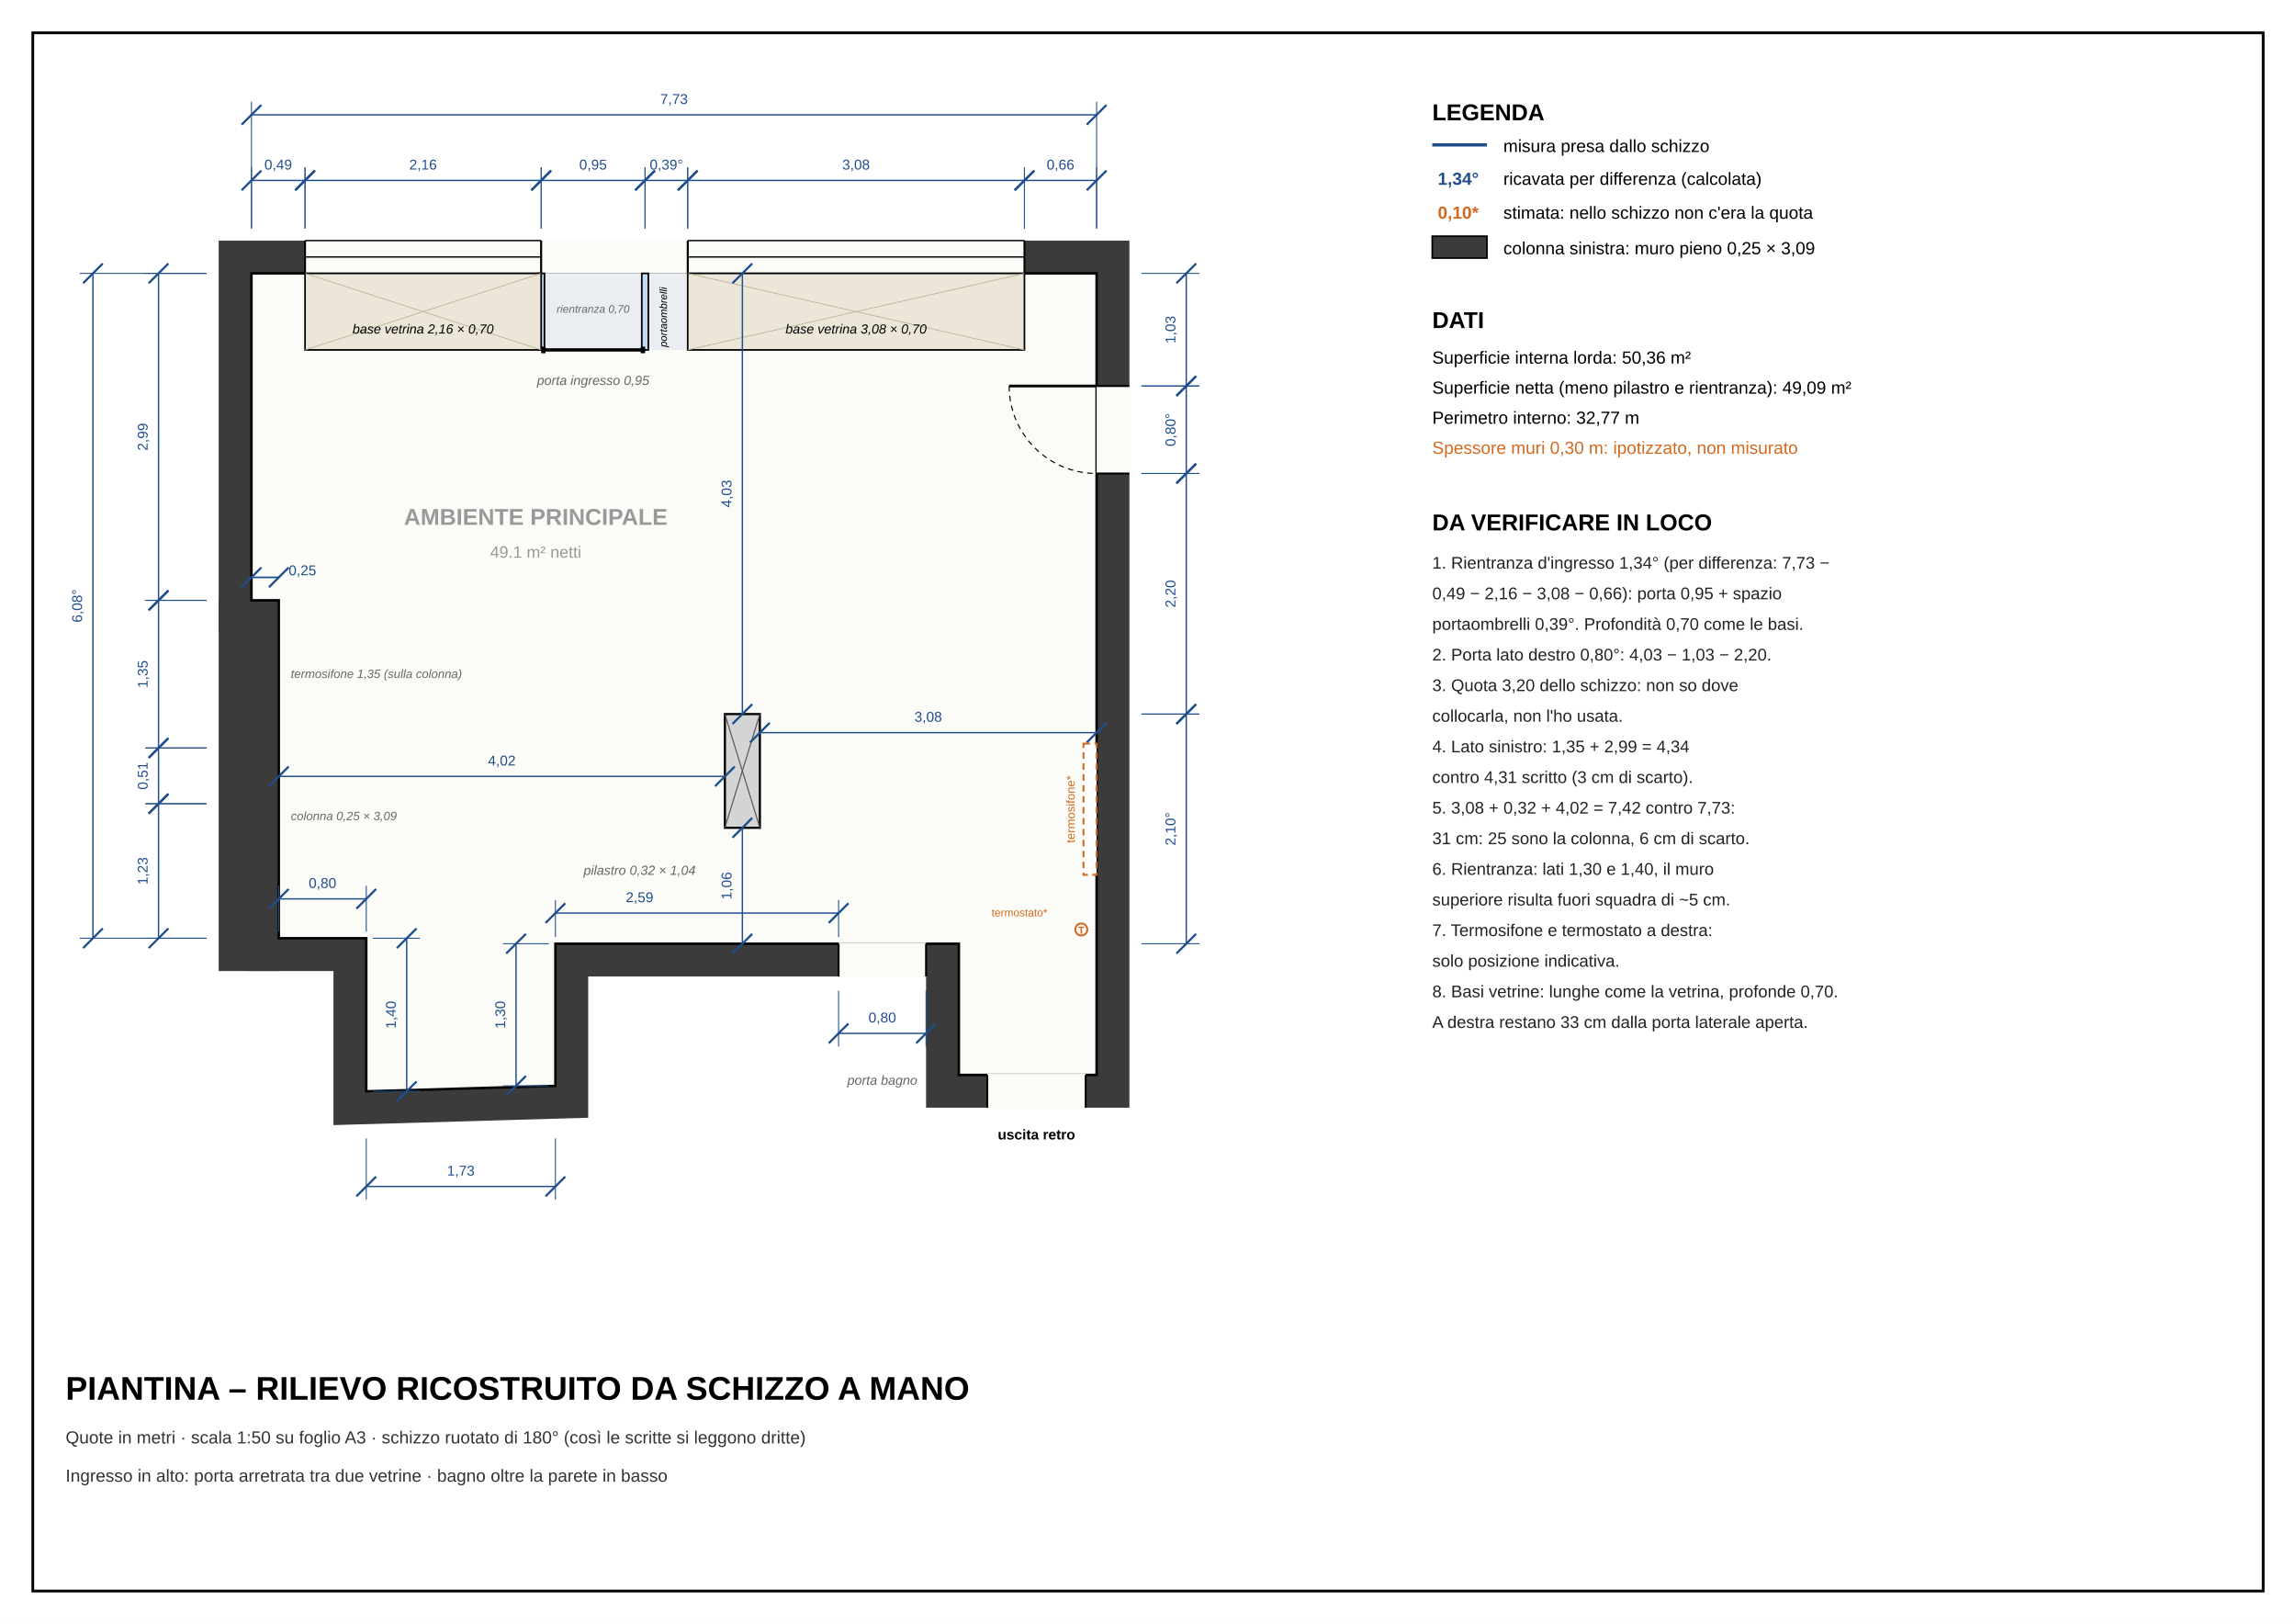
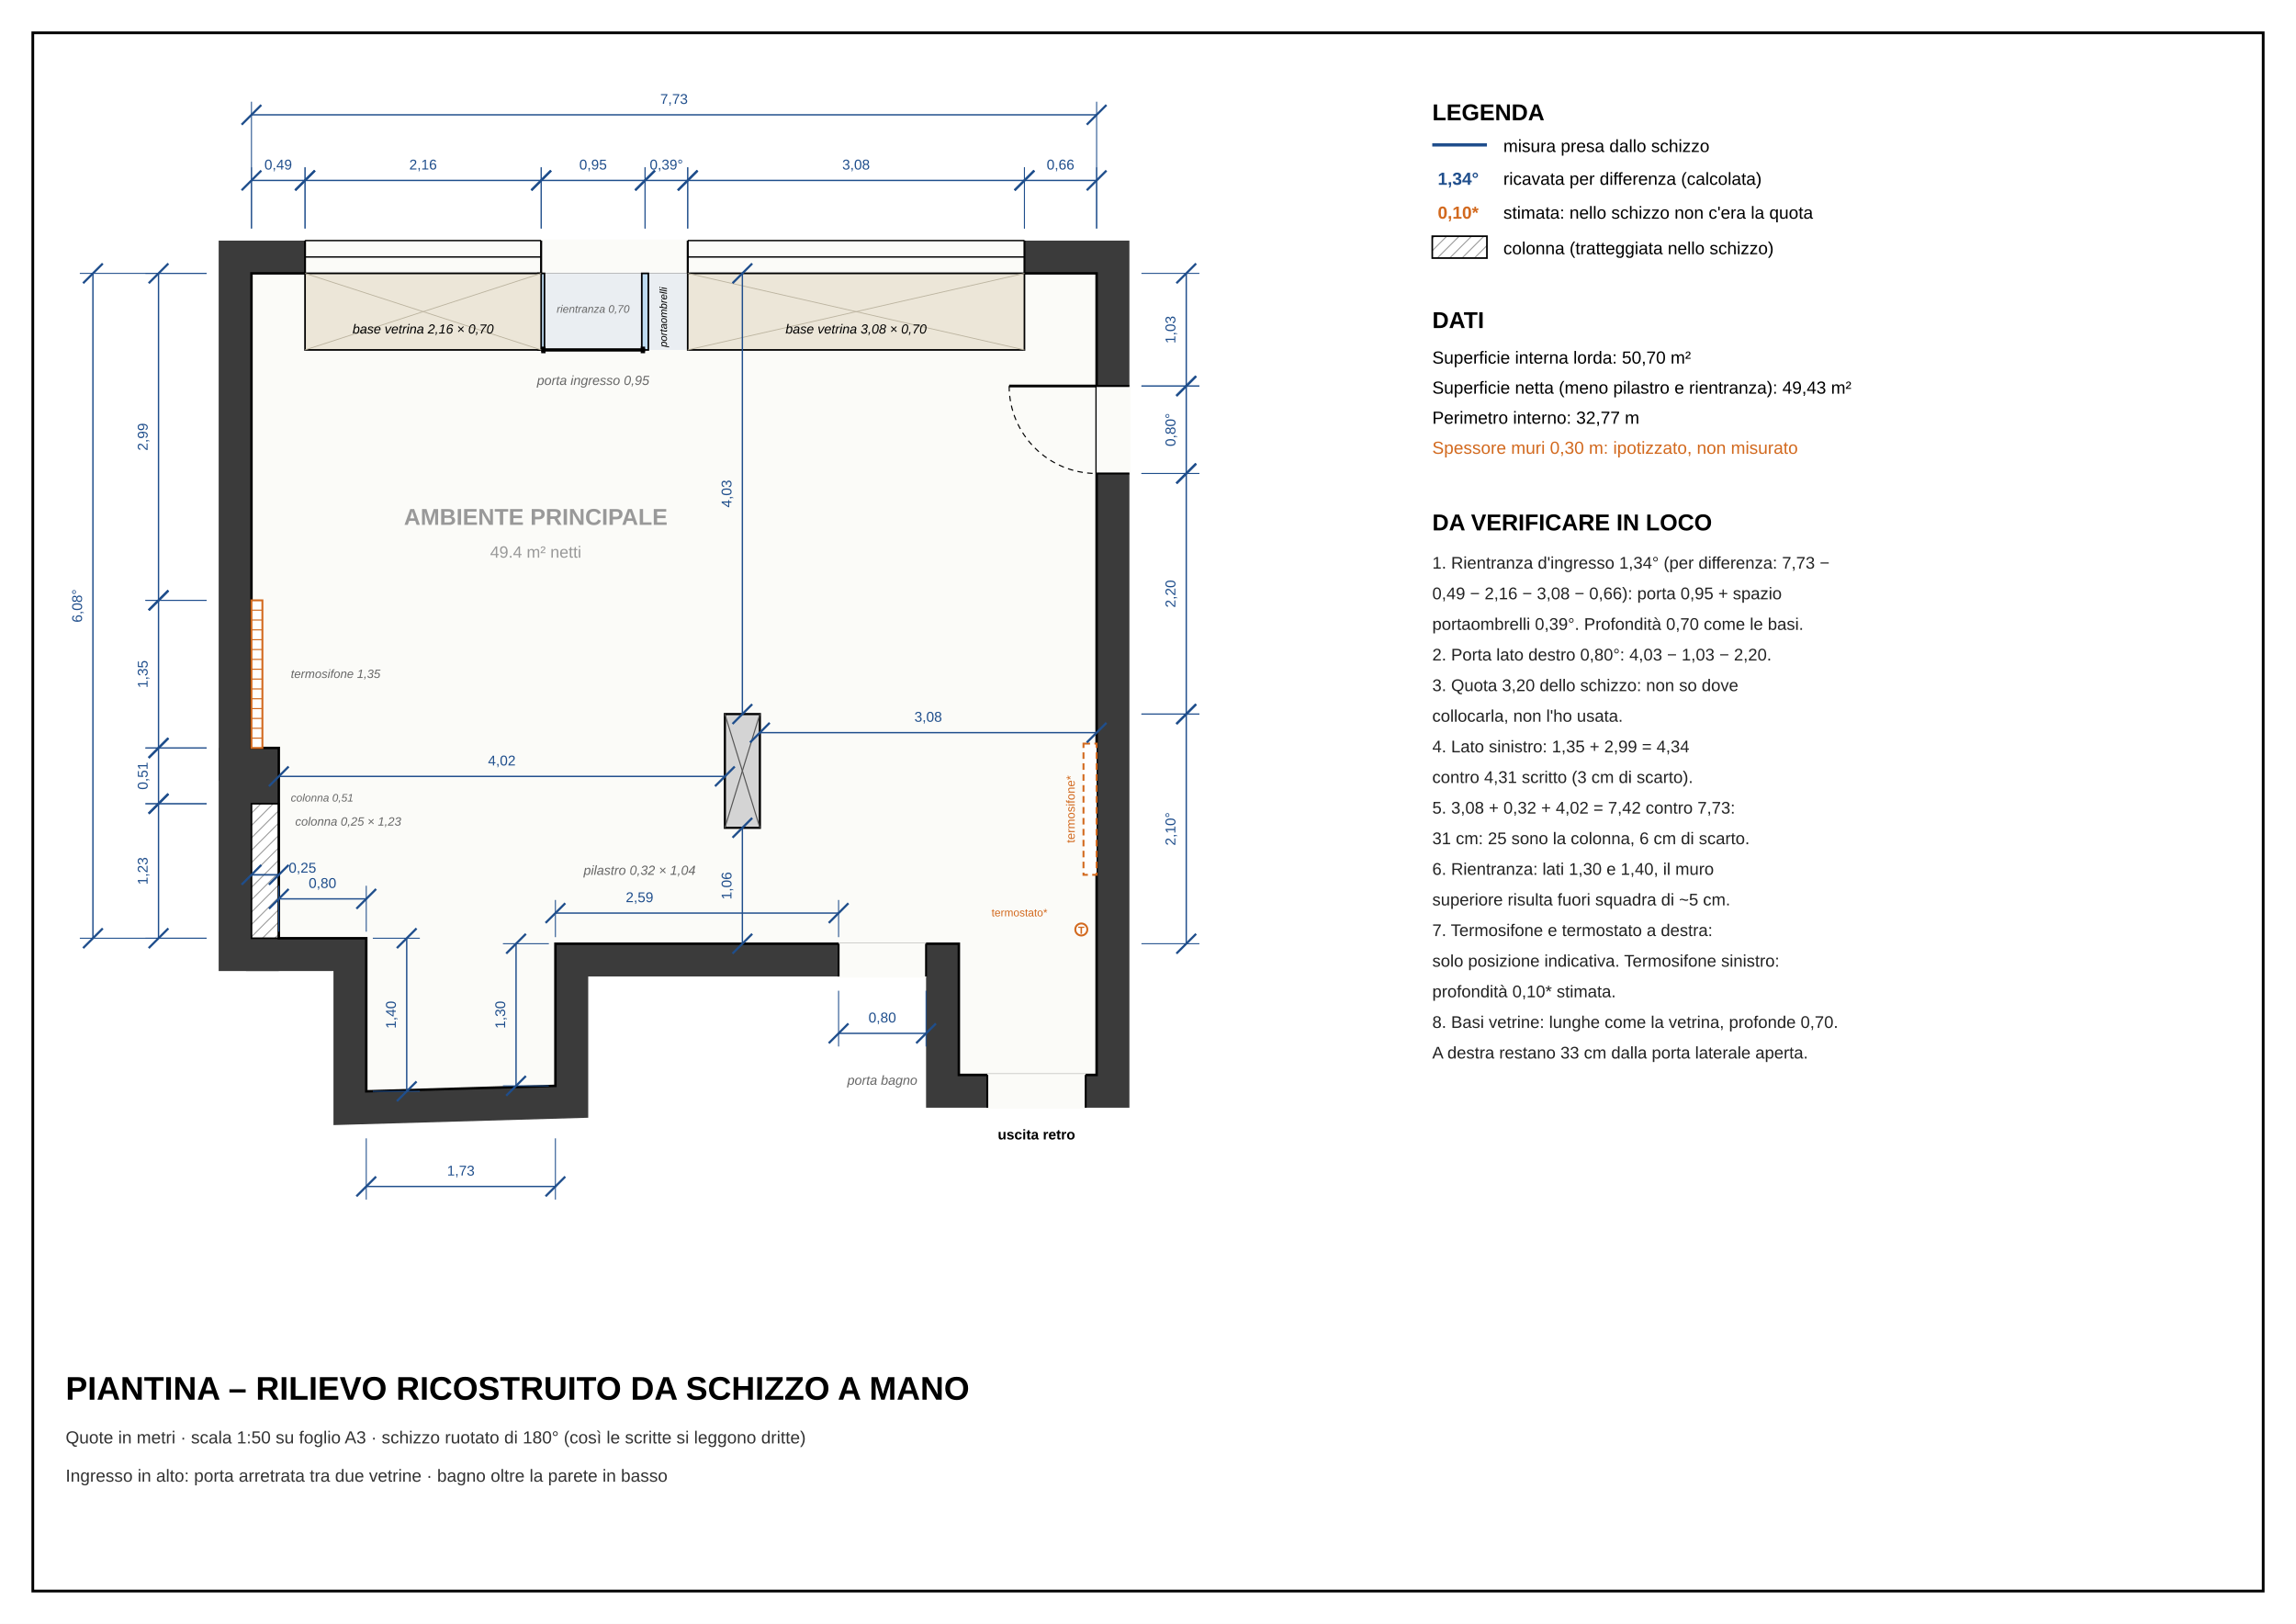
<svg xmlns="http://www.w3.org/2000/svg" width="420mm" height="297mm" viewBox="0 0 420 297" font-family="Arial, Helvetica, sans-serif">
  <defs>
    <pattern id="hatch" width="1.6" height="1.6" patternUnits="userSpaceOnUse" patternTransform="rotate(45)">
      <line x1="0" y1="0" x2="0" y2="1.6" stroke="#777" stroke-width="0.25" />
    </pattern>
  </defs>
  <rect width="420" height="297" fill="#ffffff" />
  <rect x="6" y="6" width="408" height="285" fill="none" stroke="#000" stroke-width="0.5" />
-   <polygon points="46.00,50.00 200.60,50.00 200.60,196.60 175.40,196.60 175.40,172.60 101.60,172.60 101.60,198.60 67.00,199.60 67.00,171.60 51.00,171.60 51.00,109.80 46.00,109.80" fill="none" stroke="#3b3b3b" stroke-width="12.00" stroke-linejoin="miter" stroke-miterlimit="10" />
-   <polygon points="46.00,50.00 200.60,50.00 200.60,196.60 175.40,196.60 175.40,172.60 101.60,172.60 101.60,198.60 67.00,199.60 67.00,171.60 51.00,171.60 51.00,109.80 46.00,109.80" fill="#fbfbf8" stroke="none" />
-   <rect x="40.00" y="109.80" width="11.00" height="67.80" fill="#3b3b3b" stroke="none" stroke-width="0.25" />
-   <polygon points="46.00,50.00 200.60,50.00 200.60,196.60 175.40,196.60 175.40,172.60 101.60,172.60 101.60,198.60 67.00,199.60 67.00,171.60 51.00,171.60 51.00,109.80 46.00,109.80" fill="none" stroke="#000" stroke-width="0.45" stroke-linejoin="miter" />
+   <polygon points="46.00,50.00 200.60,50.00 200.60,196.60 175.40,196.60 175.40,172.60 101.60,172.60 101.60,198.60 67.00,199.60 67.00,171.60 51.00,171.60 51.00,136.80 46.00,136.80" fill="none" stroke="#3b3b3b" stroke-width="12.00" stroke-linejoin="miter" stroke-miterlimit="10" />
+   <polygon points="46.00,50.00 200.60,50.00 200.60,196.60 175.40,196.60 175.40,172.60 101.60,172.60 101.60,198.60 67.00,199.60 67.00,171.60 51.00,171.60 51.00,136.80 46.00,136.80" fill="#fbfbf8" stroke="none" />
+   <rect x="40.00" y="136.80" width="11.00" height="40.80" fill="#3b3b3b" stroke="none" stroke-width="0.25" />
+   <rect x="46.00" y="147.00" width="5.00" height="24.60" fill="#fff" stroke="none" stroke-width="0.25" />
+   <rect x="46.00" y="147.00" width="5.00" height="24.60" fill="url(#hatch)" stroke="#000" stroke-width="0.3" />
+   <polygon points="46.00,50.00 200.60,50.00 200.60,196.60 175.40,196.60 175.40,172.60 101.60,172.60 101.60,198.60 67.00,199.60 67.00,171.60 51.00,171.60 51.00,136.80 46.00,136.80" fill="none" stroke="#000" stroke-width="0.45" stroke-linejoin="miter" />
  <rect x="55.80" y="43.80" width="43.20" height="6.20" fill="#fbfbf8" stroke="none" stroke-width="0.25" />
  <line x1="55.80" y1="44.00" x2="55.80" y2="50.00" stroke="#000" stroke-width="0.35" />
  <line x1="99.00" y1="44.00" x2="99.00" y2="50.00" stroke="#000" stroke-width="0.35" />
  <line x1="55.80" y1="44.00" x2="99.00" y2="44.00" stroke="#000" stroke-width="0.25" />
  <line x1="55.80" y1="47.00" x2="99.00" y2="47.00" stroke="#000" stroke-width="0.25" />
  <line x1="55.80" y1="50.00" x2="99.00" y2="50.00" stroke="#000" stroke-width="0.25" />
  <rect x="125.80" y="43.80" width="61.60" height="6.20" fill="#fbfbf8" stroke="none" stroke-width="0.25" />
  <line x1="125.80" y1="44.00" x2="125.80" y2="50.00" stroke="#000" stroke-width="0.35" />
  <line x1="187.40" y1="44.00" x2="187.40" y2="50.00" stroke="#000" stroke-width="0.35" />
  <line x1="125.80" y1="44.00" x2="187.40" y2="44.00" stroke="#000" stroke-width="0.25" />
  <line x1="125.80" y1="47.00" x2="187.40" y2="47.00" stroke="#000" stroke-width="0.25" />
  <line x1="125.80" y1="50.00" x2="187.40" y2="50.00" stroke="#000" stroke-width="0.25" />
  <rect x="99.00" y="43.80" width="26.80" height="6.20" fill="#fbfbf8" stroke="none" stroke-width="0.25" />
  <line x1="99.00" y1="44.00" x2="99.00" y2="50.00" stroke="#000" stroke-width="0.35" />
  <line x1="125.80" y1="44.00" x2="125.80" y2="50.00" stroke="#000" stroke-width="0.35" />
  <rect x="99.00" y="50.00" width="26.80" height="14.00" fill="#eaeef2" stroke="none" stroke-width="0.25" />
  <rect x="98.40" y="50.00" width="1.20" height="14.00" fill="#bfdcf2" stroke="#000" stroke-width="0.3" />
  <rect x="117.40" y="50.00" width="1.20" height="14.00" fill="#bfdcf2" stroke="#000" stroke-width="0.3" />
  <line x1="99.00" y1="64.00" x2="118.00" y2="64.00" stroke="#000" stroke-width="0.6" />
  <rect x="99.00" y="63.40" width="0.80" height="1.20" fill="#000" stroke="none" stroke-width="0.25" />
  <rect x="117.20" y="63.40" width="0.80" height="1.20" fill="#000" stroke="none" stroke-width="0.25" />
  <rect x="200.60" y="70.60" width="6.20" height="16.00" fill="#fbfbf8" stroke="none" stroke-width="0.25" />
  <line x1="200.60" y1="70.60" x2="206.60" y2="70.60" stroke="#000" stroke-width="0.35" />
  <line x1="200.60" y1="86.60" x2="206.60" y2="86.60" stroke="#000" stroke-width="0.35" />
  <line x1="200.60" y1="70.60" x2="184.60" y2="70.60" stroke="#000" stroke-width="0.5" />
  <path d="M 184.60 70.60 A 16.00 16.00 0 0 0 200.60 86.60" fill="none" stroke="#000" stroke-width="0.2" stroke-dasharray="1 0.8" />
  <rect x="153.40" y="172.40" width="16.00" height="6.40" fill="#fbfbf8" stroke="none" stroke-width="0.25" />
  <line x1="153.40" y1="172.60" x2="153.40" y2="178.60" stroke="#000" stroke-width="0.35" />
  <line x1="169.40" y1="172.60" x2="169.40" y2="178.60" stroke="#000" stroke-width="0.35" />
  <rect x="180.60" y="196.40" width="18.00" height="6.40" fill="#fbfbf8" stroke="none" stroke-width="0.25" />
  <line x1="180.60" y1="196.60" x2="180.60" y2="202.60" stroke="#000" stroke-width="0.35" />
  <line x1="198.60" y1="196.60" x2="198.60" y2="202.60" stroke="#000" stroke-width="0.35" />
  <rect x="180.60" y="196.40" width="18.00" height="6.40" fill="none" stroke="none" stroke-width="0.25" />
  <rect x="55.80" y="50.00" width="43.20" height="14.00" fill="#ece6d8" stroke="#000" stroke-width="0.3" />
  <line x1="55.80" y1="50.00" x2="99.00" y2="64.00" stroke="#bbb39f" stroke-width="0.15" />
  <line x1="55.80" y1="64.00" x2="99.00" y2="50.00" stroke="#bbb39f" stroke-width="0.15" />
  <rect x="125.80" y="50.00" width="61.60" height="14.00" fill="#ece6d8" stroke="#000" stroke-width="0.3" />
  <line x1="125.80" y1="50.00" x2="187.40" y2="64.00" stroke="#bbb39f" stroke-width="0.15" />
  <line x1="125.80" y1="64.00" x2="187.40" y2="50.00" stroke="#bbb39f" stroke-width="0.15" />
  <rect x="132.60" y="130.60" width="6.40" height="20.80" fill="#d4d4d4" stroke="#000" stroke-width="0.4" />
  <line x1="132.60" y1="130.60" x2="139.00" y2="151.40" stroke="#555" stroke-width="0.2" />
  <line x1="139.00" y1="130.60" x2="132.60" y2="151.40" stroke="#555" stroke-width="0.2" />
+   <rect x="46.00" y="109.80" width="2.00" height="27.00" fill="#fff" stroke="#d2691e" stroke-width="0.35" />
+   <line x1="46.00" y1="111.60" x2="48.00" y2="111.60" stroke="#d2691e" stroke-width="0.2" />
+   <line x1="46.00" y1="113.40" x2="48.00" y2="113.40" stroke="#d2691e" stroke-width="0.2" />
+   <line x1="46.00" y1="115.20" x2="48.00" y2="115.20" stroke="#d2691e" stroke-width="0.2" />
+   <line x1="46.00" y1="117.00" x2="48.00" y2="117.00" stroke="#d2691e" stroke-width="0.2" />
+   <line x1="46.00" y1="118.80" x2="48.00" y2="118.80" stroke="#d2691e" stroke-width="0.2" />
+   <line x1="46.00" y1="120.60" x2="48.00" y2="120.60" stroke="#d2691e" stroke-width="0.2" />
+   <line x1="46.00" y1="122.40" x2="48.00" y2="122.40" stroke="#d2691e" stroke-width="0.2" />
+   <line x1="46.00" y1="124.20" x2="48.00" y2="124.20" stroke="#d2691e" stroke-width="0.2" />
+   <line x1="46.00" y1="126.00" x2="48.00" y2="126.00" stroke="#d2691e" stroke-width="0.2" />
+   <line x1="46.00" y1="127.80" x2="48.00" y2="127.80" stroke="#d2691e" stroke-width="0.2" />
+   <line x1="46.00" y1="129.60" x2="48.00" y2="129.60" stroke="#d2691e" stroke-width="0.2" />
+   <line x1="46.00" y1="131.40" x2="48.00" y2="131.40" stroke="#d2691e" stroke-width="0.2" />
+   <line x1="46.00" y1="133.20" x2="48.00" y2="133.20" stroke="#d2691e" stroke-width="0.2" />
+   <line x1="46.00" y1="135.00" x2="48.00" y2="135.00" stroke="#d2691e" stroke-width="0.2" />
  <rect x="198.20" y="136.00" width="2.40" height="24.00" fill="#fff" stroke="#d2691e" stroke-width="0.35" stroke-dasharray="1.2 0.8" />
  <text x="196.60" y="148.00" font-size="2.2" fill="#d2691e" text-anchor="middle" font-weight="normal" font-style="normal" transform="rotate(-90 196.60 148.00)">termosifone*</text>
  <circle cx="197.80" cy="170.00" r="1.1" fill="#fff" stroke="#d2691e" stroke-width="0.35" />
  <text x="197.80" y="170.80" font-size="1.9" fill="#d2691e" text-anchor="middle" font-weight="bold">T</text>
  <text x="191.60" y="167.60" font-size="2.0" fill="#d2691e" text-anchor="end" font-weight="normal" font-style="normal">termostato*</text>
  <text x="77.40" y="61.00" font-size="2.4" fill="#000" text-anchor="middle" font-weight="normal" font-style="italic">base vetrina 2,16 × 0,70</text>
  <text x="156.60" y="61.00" font-size="2.4" fill="#000" text-anchor="middle" font-weight="normal" font-style="italic">base vetrina 3,08 × 0,70</text>
  <text x="108.50" y="70.40" font-size="2.4" fill="#666666" text-anchor="middle" font-weight="normal" font-style="italic">porta ingresso 0,95</text>
  <text x="108.50" y="57.20" font-size="2.0" fill="#666666" text-anchor="middle" font-weight="normal" font-style="italic">rientranza 0,70</text>
  <text x="122.00" y="58.00" font-size="1.9" fill="#000" text-anchor="middle" font-weight="normal" font-style="italic" transform="rotate(-90 122.00 58.00)">portaombrelli</text>
  <text x="117.00" y="160.00" font-size="2.4" fill="#666666" text-anchor="middle" font-weight="normal" font-style="italic">pilastro 0,32 × 1,04</text>
-   <text x="53.20" y="124.00" font-size="2.2" fill="#666666" text-anchor="start" font-weight="normal" font-style="italic">termosifone 1,35 (sulla colonna)</text>
-   <text x="53.20" y="150.00" font-size="2.2" fill="#666666" text-anchor="start" font-weight="normal" font-style="italic">colonna 0,25 × 3,09</text>
+   <text x="53.20" y="124.00" font-size="2.2" fill="#666666" text-anchor="start" font-weight="normal" font-style="italic">termosifone 1,35</text>
+   <text x="53.20" y="146.60" font-size="2.0" fill="#666666" text-anchor="start" font-weight="normal" font-style="italic">colonna 0,51</text>
+   <text x="54.00" y="151.00" font-size="2.2" fill="#666666" text-anchor="start" font-weight="normal" font-style="italic">colonna 0,25 × 1,23</text>
  <text x="161.40" y="198.40" font-size="2.4" fill="#666666" text-anchor="middle" font-weight="normal" font-style="italic">porta bagno</text>
  <text x="189.60" y="208.40" font-size="2.6" fill="#000" text-anchor="middle" font-weight="bold" font-style="normal">uscita retro</text>
  <text x="98.00" y="96.00" font-size="4.2" fill="#999" text-anchor="middle" font-weight="bold" font-style="normal">AMBIENTE PRINCIPALE</text>
-   <text x="98.00" y="102.00" font-size="3.0" fill="#999" text-anchor="middle" font-weight="normal" font-style="normal">49.1 m² netti</text>
+   <text x="98.00" y="102.00" font-size="3.0" fill="#999" text-anchor="middle" font-weight="normal" font-style="normal">49.4 m² netti</text>
  <line x1="46.00" y1="41.80" x2="46.00" y2="30.60" stroke="#1f4e8c" stroke-width="0.18" />
  <line x1="55.80" y1="41.80" x2="55.80" y2="30.60" stroke="#1f4e8c" stroke-width="0.18" />
  <line x1="46.00" y1="33.00" x2="55.80" y2="33.00" stroke="#1f4e8c" stroke-width="0.25" />
  <line x1="44.20" y1="34.80" x2="47.80" y2="31.20" stroke="#1f4e8c" stroke-width="0.4" />
  <line x1="54.00" y1="34.80" x2="57.60" y2="31.20" stroke="#1f4e8c" stroke-width="0.4" />
  <text x="50.90" y="31.00" font-size="2.6" fill="#1f4e8c" text-anchor="middle" font-weight="normal" font-style="normal">0,49</text>
  <line x1="55.80" y1="41.80" x2="55.80" y2="30.60" stroke="#1f4e8c" stroke-width="0.18" />
  <line x1="99.00" y1="41.80" x2="99.00" y2="30.60" stroke="#1f4e8c" stroke-width="0.18" />
  <line x1="55.80" y1="33.00" x2="99.00" y2="33.00" stroke="#1f4e8c" stroke-width="0.25" />
  <line x1="54.00" y1="34.80" x2="57.60" y2="31.20" stroke="#1f4e8c" stroke-width="0.4" />
  <line x1="97.20" y1="34.80" x2="100.80" y2="31.20" stroke="#1f4e8c" stroke-width="0.4" />
  <text x="77.40" y="31.00" font-size="2.6" fill="#1f4e8c" text-anchor="middle" font-weight="normal" font-style="normal">2,16</text>
  <line x1="99.00" y1="41.80" x2="99.00" y2="30.60" stroke="#1f4e8c" stroke-width="0.18" />
  <line x1="118.00" y1="41.80" x2="118.00" y2="30.60" stroke="#1f4e8c" stroke-width="0.18" />
  <line x1="99.00" y1="33.00" x2="118.00" y2="33.00" stroke="#1f4e8c" stroke-width="0.25" />
  <line x1="97.20" y1="34.80" x2="100.80" y2="31.20" stroke="#1f4e8c" stroke-width="0.4" />
  <line x1="116.20" y1="34.80" x2="119.80" y2="31.20" stroke="#1f4e8c" stroke-width="0.4" />
  <text x="108.50" y="31.00" font-size="2.6" fill="#1f4e8c" text-anchor="middle" font-weight="normal" font-style="normal">0,95</text>
  <line x1="118.00" y1="41.80" x2="118.00" y2="30.60" stroke="#1f4e8c" stroke-width="0.18" />
  <line x1="125.80" y1="41.80" x2="125.80" y2="30.60" stroke="#1f4e8c" stroke-width="0.18" />
  <line x1="118.00" y1="33.00" x2="125.80" y2="33.00" stroke="#1f4e8c" stroke-width="0.25" />
  <line x1="116.20" y1="34.80" x2="119.80" y2="31.20" stroke="#1f4e8c" stroke-width="0.4" />
  <line x1="124.00" y1="34.80" x2="127.60" y2="31.20" stroke="#1f4e8c" stroke-width="0.4" />
  <text x="121.90" y="31.00" font-size="2.6" fill="#1f4e8c" text-anchor="middle" font-weight="normal" font-style="normal">0,39°</text>
  <line x1="125.80" y1="41.80" x2="125.80" y2="30.60" stroke="#1f4e8c" stroke-width="0.18" />
  <line x1="187.40" y1="41.80" x2="187.40" y2="30.60" stroke="#1f4e8c" stroke-width="0.18" />
  <line x1="125.80" y1="33.00" x2="187.40" y2="33.00" stroke="#1f4e8c" stroke-width="0.25" />
  <line x1="124.00" y1="34.80" x2="127.60" y2="31.20" stroke="#1f4e8c" stroke-width="0.4" />
  <line x1="185.60" y1="34.80" x2="189.20" y2="31.20" stroke="#1f4e8c" stroke-width="0.4" />
  <text x="156.60" y="31.00" font-size="2.6" fill="#1f4e8c" text-anchor="middle" font-weight="normal" font-style="normal">3,08</text>
  <line x1="187.40" y1="41.80" x2="187.40" y2="30.60" stroke="#1f4e8c" stroke-width="0.18" />
  <line x1="200.60" y1="41.80" x2="200.60" y2="30.60" stroke="#1f4e8c" stroke-width="0.18" />
  <line x1="187.40" y1="33.00" x2="200.60" y2="33.00" stroke="#1f4e8c" stroke-width="0.25" />
  <line x1="185.60" y1="34.80" x2="189.20" y2="31.20" stroke="#1f4e8c" stroke-width="0.4" />
  <line x1="198.80" y1="34.80" x2="202.40" y2="31.20" stroke="#1f4e8c" stroke-width="0.4" />
  <text x="194.00" y="31.00" font-size="2.6" fill="#1f4e8c" text-anchor="middle" font-weight="normal" font-style="normal">0,66</text>
  <line x1="46.00" y1="41.80" x2="46.00" y2="18.60" stroke="#1f4e8c" stroke-width="0.18" />
  <line x1="200.60" y1="41.80" x2="200.60" y2="18.60" stroke="#1f4e8c" stroke-width="0.18" />
  <line x1="46.00" y1="21.00" x2="200.60" y2="21.00" stroke="#1f4e8c" stroke-width="0.25" />
  <line x1="44.20" y1="22.80" x2="47.80" y2="19.20" stroke="#1f4e8c" stroke-width="0.4" />
  <line x1="198.80" y1="22.80" x2="202.40" y2="19.20" stroke="#1f4e8c" stroke-width="0.4" />
  <text x="123.30" y="19.00" font-size="2.6" fill="#1f4e8c" text-anchor="middle" font-weight="normal" font-style="normal">7,73</text>
  <line x1="208.80" y1="50.00" x2="219.40" y2="50.00" stroke="#1f4e8c" stroke-width="0.18" />
  <line x1="208.80" y1="70.60" x2="219.40" y2="70.60" stroke="#1f4e8c" stroke-width="0.18" />
  <line x1="217.00" y1="50.00" x2="217.00" y2="70.60" stroke="#1f4e8c" stroke-width="0.25" />
  <line x1="215.20" y1="51.80" x2="218.80" y2="48.20" stroke="#1f4e8c" stroke-width="0.4" />
  <line x1="215.20" y1="72.40" x2="218.80" y2="68.80" stroke="#1f4e8c" stroke-width="0.4" />
  <text x="215.00" y="60.30" font-size="2.6" fill="#1f4e8c" text-anchor="middle" font-weight="normal" font-style="normal" transform="rotate(-90 215.00 60.30)">1,03</text>
  <line x1="208.80" y1="70.60" x2="219.40" y2="70.60" stroke="#1f4e8c" stroke-width="0.18" />
  <line x1="208.80" y1="86.60" x2="219.40" y2="86.60" stroke="#1f4e8c" stroke-width="0.18" />
  <line x1="217.00" y1="70.60" x2="217.00" y2="86.60" stroke="#1f4e8c" stroke-width="0.25" />
  <line x1="215.20" y1="72.40" x2="218.80" y2="68.80" stroke="#1f4e8c" stroke-width="0.4" />
  <line x1="215.20" y1="88.40" x2="218.80" y2="84.80" stroke="#1f4e8c" stroke-width="0.4" />
  <text x="215.00" y="78.60" font-size="2.6" fill="#1f4e8c" text-anchor="middle" font-weight="normal" font-style="normal" transform="rotate(-90 215.00 78.60)">0,80°</text>
  <line x1="208.80" y1="86.60" x2="219.40" y2="86.60" stroke="#1f4e8c" stroke-width="0.18" />
  <line x1="208.80" y1="130.60" x2="219.40" y2="130.60" stroke="#1f4e8c" stroke-width="0.18" />
  <line x1="217.00" y1="86.60" x2="217.00" y2="130.60" stroke="#1f4e8c" stroke-width="0.25" />
  <line x1="215.20" y1="88.40" x2="218.80" y2="84.80" stroke="#1f4e8c" stroke-width="0.4" />
  <line x1="215.20" y1="132.40" x2="218.80" y2="128.80" stroke="#1f4e8c" stroke-width="0.4" />
  <text x="215.00" y="108.60" font-size="2.6" fill="#1f4e8c" text-anchor="middle" font-weight="normal" font-style="normal" transform="rotate(-90 215.00 108.60)">2,20</text>
  <line x1="208.80" y1="130.60" x2="219.40" y2="130.60" stroke="#1f4e8c" stroke-width="0.18" />
  <line x1="208.80" y1="172.60" x2="219.40" y2="172.60" stroke="#1f4e8c" stroke-width="0.18" />
  <line x1="217.00" y1="130.60" x2="217.00" y2="172.60" stroke="#1f4e8c" stroke-width="0.25" />
  <line x1="215.20" y1="132.40" x2="218.80" y2="128.80" stroke="#1f4e8c" stroke-width="0.4" />
  <line x1="215.20" y1="174.40" x2="218.80" y2="170.80" stroke="#1f4e8c" stroke-width="0.4" />
  <text x="215.00" y="151.60" font-size="2.6" fill="#1f4e8c" text-anchor="middle" font-weight="normal" font-style="normal" transform="rotate(-90 215.00 151.60)">2,10°</text>
  <line x1="37.80" y1="50.00" x2="26.60" y2="50.00" stroke="#1f4e8c" stroke-width="0.18" />
  <line x1="37.80" y1="109.80" x2="26.60" y2="109.80" stroke="#1f4e8c" stroke-width="0.18" />
  <line x1="29.00" y1="50.00" x2="29.00" y2="109.80" stroke="#1f4e8c" stroke-width="0.25" />
  <line x1="27.20" y1="51.80" x2="30.80" y2="48.20" stroke="#1f4e8c" stroke-width="0.4" />
  <line x1="27.20" y1="111.60" x2="30.80" y2="108.00" stroke="#1f4e8c" stroke-width="0.4" />
  <text x="27.00" y="79.90" font-size="2.6" fill="#1f4e8c" text-anchor="middle" font-weight="normal" font-style="normal" transform="rotate(-90 27.00 79.90)">2,99</text>
  <line x1="37.80" y1="109.80" x2="26.60" y2="109.80" stroke="#1f4e8c" stroke-width="0.18" />
  <line x1="37.80" y1="136.80" x2="26.60" y2="136.80" stroke="#1f4e8c" stroke-width="0.18" />
  <line x1="29.00" y1="109.80" x2="29.00" y2="136.80" stroke="#1f4e8c" stroke-width="0.25" />
  <line x1="27.20" y1="111.60" x2="30.80" y2="108.00" stroke="#1f4e8c" stroke-width="0.4" />
  <line x1="27.20" y1="138.60" x2="30.80" y2="135.00" stroke="#1f4e8c" stroke-width="0.4" />
  <text x="27.00" y="123.30" font-size="2.6" fill="#1f4e8c" text-anchor="middle" font-weight="normal" font-style="normal" transform="rotate(-90 27.00 123.30)">1,35</text>
  <line x1="37.80" y1="136.80" x2="26.60" y2="136.80" stroke="#1f4e8c" stroke-width="0.18" />
  <line x1="37.80" y1="147.00" x2="26.60" y2="147.00" stroke="#1f4e8c" stroke-width="0.18" />
  <line x1="29.00" y1="136.80" x2="29.00" y2="147.00" stroke="#1f4e8c" stroke-width="0.25" />
  <line x1="27.20" y1="138.60" x2="30.80" y2="135.00" stroke="#1f4e8c" stroke-width="0.4" />
  <line x1="27.20" y1="148.80" x2="30.80" y2="145.20" stroke="#1f4e8c" stroke-width="0.4" />
  <text x="27.00" y="141.90" font-size="2.6" fill="#1f4e8c" text-anchor="middle" font-weight="normal" font-style="normal" transform="rotate(-90 27.00 141.90)">0,51</text>
  <line x1="37.80" y1="147.00" x2="26.60" y2="147.00" stroke="#1f4e8c" stroke-width="0.18" />
  <line x1="37.80" y1="171.60" x2="26.60" y2="171.60" stroke="#1f4e8c" stroke-width="0.18" />
  <line x1="29.00" y1="147.00" x2="29.00" y2="171.60" stroke="#1f4e8c" stroke-width="0.25" />
  <line x1="27.20" y1="148.80" x2="30.80" y2="145.20" stroke="#1f4e8c" stroke-width="0.4" />
  <line x1="27.20" y1="173.40" x2="30.80" y2="169.80" stroke="#1f4e8c" stroke-width="0.4" />
  <text x="27.00" y="159.30" font-size="2.6" fill="#1f4e8c" text-anchor="middle" font-weight="normal" font-style="normal" transform="rotate(-90 27.00 159.30)">1,23</text>
  <line x1="37.80" y1="50.00" x2="14.60" y2="50.00" stroke="#1f4e8c" stroke-width="0.18" />
  <line x1="37.80" y1="171.60" x2="14.60" y2="171.60" stroke="#1f4e8c" stroke-width="0.18" />
  <line x1="17.00" y1="50.00" x2="17.00" y2="171.60" stroke="#1f4e8c" stroke-width="0.25" />
  <line x1="15.20" y1="51.80" x2="18.80" y2="48.20" stroke="#1f4e8c" stroke-width="0.4" />
  <line x1="15.20" y1="173.40" x2="18.80" y2="169.80" stroke="#1f4e8c" stroke-width="0.4" />
  <text x="15.00" y="110.80" font-size="2.6" fill="#1f4e8c" text-anchor="middle" font-weight="normal" font-style="normal" transform="rotate(-90 15.00 110.80)">6,08°</text>
  <line x1="139.00" y1="134.00" x2="200.60" y2="134.00" stroke="#1f4e8c" stroke-width="0.25" />
  <line x1="137.20" y1="135.80" x2="140.80" y2="132.20" stroke="#1f4e8c" stroke-width="0.4" />
  <line x1="198.80" y1="135.80" x2="202.40" y2="132.20" stroke="#1f4e8c" stroke-width="0.4" />
  <text x="169.80" y="132.00" font-size="2.6" fill="#1f4e8c" text-anchor="middle" font-weight="normal" font-style="normal">3,08</text>
  <line x1="51.00" y1="142.00" x2="132.60" y2="142.00" stroke="#1f4e8c" stroke-width="0.25" />
  <line x1="49.20" y1="143.80" x2="52.80" y2="140.20" stroke="#1f4e8c" stroke-width="0.4" />
  <line x1="130.80" y1="143.80" x2="134.40" y2="140.20" stroke="#1f4e8c" stroke-width="0.4" />
  <text x="91.80" y="140.00" font-size="2.6" fill="#1f4e8c" text-anchor="middle" font-weight="normal" font-style="normal">4,02</text>
  <line x1="135.80" y1="50.00" x2="135.80" y2="130.60" stroke="#1f4e8c" stroke-width="0.25" />
  <line x1="134.00" y1="51.80" x2="137.60" y2="48.20" stroke="#1f4e8c" stroke-width="0.4" />
  <line x1="134.00" y1="132.40" x2="137.60" y2="128.80" stroke="#1f4e8c" stroke-width="0.4" />
  <text x="133.80" y="90.30" font-size="2.6" fill="#1f4e8c" text-anchor="middle" font-weight="normal" font-style="normal" transform="rotate(-90 133.80 90.30)">4,03</text>
  <line x1="135.80" y1="151.40" x2="135.80" y2="172.60" stroke="#1f4e8c" stroke-width="0.25" />
  <line x1="134.00" y1="153.20" x2="137.60" y2="149.60" stroke="#1f4e8c" stroke-width="0.4" />
  <line x1="134.00" y1="174.40" x2="137.60" y2="170.80" stroke="#1f4e8c" stroke-width="0.4" />
  <text x="133.80" y="162.00" font-size="2.6" fill="#1f4e8c" text-anchor="middle" font-weight="normal" font-style="normal" transform="rotate(-90 133.80 162.00)">1,06</text>
-   <line x1="46.00" y1="105.60" x2="51.00" y2="105.60" stroke="#1f4e8c" stroke-width="0.3" />
-   <line x1="44.20" y1="107.40" x2="47.80" y2="103.80" stroke="#1f4e8c" stroke-width="0.4" />
-   <line x1="49.20" y1="107.40" x2="52.80" y2="103.80" stroke="#1f4e8c" stroke-width="0.4" />
-   <text x="52.80" y="105.20" font-size="2.6" fill="#1f4e8c" text-anchor="start" font-weight="normal" font-style="normal">0,25</text>
+   <line x1="46.00" y1="160.00" x2="51.00" y2="160.00" stroke="#1f4e8c" stroke-width="0.3" />
+   <line x1="44.20" y1="161.80" x2="47.80" y2="158.20" stroke="#1f4e8c" stroke-width="0.4" />
+   <line x1="49.20" y1="161.80" x2="52.80" y2="158.20" stroke="#1f4e8c" stroke-width="0.4" />
+   <text x="52.80" y="159.60" font-size="2.6" fill="#1f4e8c" text-anchor="start" font-weight="normal" font-style="normal">0,25</text>
  <line x1="51.00" y1="170.40" x2="51.00" y2="162.00" stroke="#1f4e8c" stroke-width="0.18" />
  <line x1="67.00" y1="170.40" x2="67.00" y2="162.00" stroke="#1f4e8c" stroke-width="0.18" />
  <line x1="51.00" y1="164.40" x2="67.00" y2="164.40" stroke="#1f4e8c" stroke-width="0.25" />
  <line x1="49.20" y1="166.20" x2="52.80" y2="162.60" stroke="#1f4e8c" stroke-width="0.4" />
  <line x1="65.20" y1="166.20" x2="68.80" y2="162.60" stroke="#1f4e8c" stroke-width="0.4" />
  <text x="59.00" y="162.40" font-size="2.6" fill="#1f4e8c" text-anchor="middle" font-weight="normal" font-style="normal">0,80</text>
  <line x1="101.60" y1="171.40" x2="101.60" y2="164.60" stroke="#1f4e8c" stroke-width="0.18" />
  <line x1="153.40" y1="171.40" x2="153.40" y2="164.60" stroke="#1f4e8c" stroke-width="0.18" />
  <line x1="101.60" y1="167.00" x2="153.40" y2="167.00" stroke="#1f4e8c" stroke-width="0.25" />
  <line x1="99.80" y1="168.80" x2="103.40" y2="165.20" stroke="#1f4e8c" stroke-width="0.4" />
  <line x1="151.60" y1="168.80" x2="155.20" y2="165.20" stroke="#1f4e8c" stroke-width="0.4" />
  <text x="117.00" y="165.00" font-size="2.6" fill="#1f4e8c" text-anchor="middle" font-weight="normal" font-style="normal">2,59</text>
  <line x1="68.20" y1="171.60" x2="76.80" y2="171.60" stroke="#1f4e8c" stroke-width="0.18" />
  <line x1="68.20" y1="199.60" x2="76.80" y2="199.60" stroke="#1f4e8c" stroke-width="0.18" />
  <line x1="74.40" y1="171.60" x2="74.40" y2="199.60" stroke="#1f4e8c" stroke-width="0.25" />
  <line x1="72.60" y1="173.40" x2="76.20" y2="169.80" stroke="#1f4e8c" stroke-width="0.4" />
  <line x1="72.60" y1="201.40" x2="76.20" y2="197.80" stroke="#1f4e8c" stroke-width="0.4" />
  <text x="72.40" y="185.60" font-size="2.6" fill="#1f4e8c" text-anchor="middle" font-weight="normal" font-style="normal" transform="rotate(-90 72.40 185.60)">1,40</text>
  <line x1="100.40" y1="172.60" x2="92.00" y2="172.60" stroke="#1f4e8c" stroke-width="0.18" />
  <line x1="100.40" y1="198.60" x2="92.00" y2="198.60" stroke="#1f4e8c" stroke-width="0.18" />
  <line x1="94.40" y1="172.60" x2="94.40" y2="198.60" stroke="#1f4e8c" stroke-width="0.25" />
  <line x1="92.60" y1="174.40" x2="96.20" y2="170.80" stroke="#1f4e8c" stroke-width="0.4" />
  <line x1="92.60" y1="200.40" x2="96.20" y2="196.80" stroke="#1f4e8c" stroke-width="0.4" />
  <text x="92.40" y="185.60" font-size="2.6" fill="#1f4e8c" text-anchor="middle" font-weight="normal" font-style="normal" transform="rotate(-90 92.40 185.60)">1,30</text>
  <line x1="67.00" y1="208.20" x2="67.00" y2="219.40" stroke="#1f4e8c" stroke-width="0.18" />
  <line x1="101.60" y1="208.20" x2="101.60" y2="219.40" stroke="#1f4e8c" stroke-width="0.18" />
  <line x1="67.00" y1="217.00" x2="101.60" y2="217.00" stroke="#1f4e8c" stroke-width="0.25" />
  <line x1="65.20" y1="218.80" x2="68.80" y2="215.20" stroke="#1f4e8c" stroke-width="0.4" />
  <line x1="99.80" y1="218.80" x2="103.40" y2="215.20" stroke="#1f4e8c" stroke-width="0.4" />
  <text x="84.30" y="215.00" font-size="2.6" fill="#1f4e8c" text-anchor="middle" font-weight="normal" font-style="normal">1,73</text>
  <line x1="153.40" y1="181.20" x2="153.40" y2="191.40" stroke="#1f4e8c" stroke-width="0.18" />
  <line x1="169.40" y1="181.20" x2="169.40" y2="191.40" stroke="#1f4e8c" stroke-width="0.18" />
  <line x1="153.40" y1="189.00" x2="169.40" y2="189.00" stroke="#1f4e8c" stroke-width="0.25" />
  <line x1="151.60" y1="190.80" x2="155.20" y2="187.20" stroke="#1f4e8c" stroke-width="0.4" />
  <line x1="167.60" y1="190.80" x2="171.20" y2="187.20" stroke="#1f4e8c" stroke-width="0.4" />
  <text x="161.40" y="187.00" font-size="2.6" fill="#1f4e8c" text-anchor="middle" font-weight="normal" font-style="normal">0,80</text>
  <text x="12.00" y="256.00" font-size="6.0" fill="#000" text-anchor="start" font-weight="bold">PIANTINA – RILIEVO RICOSTRUITO DA SCHIZZO A MANO</text>
  <text x="12.00" y="264.00" font-size="3.2" fill="#333" text-anchor="start" font-weight="normal">Quote in metri · scala 1:50 su foglio A3 · schizzo ruotato di 180° (così le scritte si leggono dritte)</text>
  <text x="12.00" y="271.00" font-size="3.2" fill="#333" text-anchor="start" font-weight="normal">Ingresso in alto: porta arretrata tra due vetrine · bagno oltre la parete in basso</text>
  <text x="262.00" y="22.00" font-size="4.2" fill="#000" text-anchor="start" font-weight="bold">LEGENDA</text>
  <line x1="262" y1="26.5" x2="272" y2="26.5" stroke="#1f4e8c" stroke-width="0.6" />
  <text x="275.00" y="27.80" font-size="3.2" fill="#000" text-anchor="start" font-weight="normal">misura presa dallo schizzo</text>
  <text x="263.00" y="33.80" font-size="3.2" fill="#1f4e8c" text-anchor="start" font-weight="bold">1,34°</text>
  <text x="275.00" y="33.80" font-size="3.2" fill="#000" text-anchor="start" font-weight="normal">ricavata per differenza (calcolata)</text>
  <text x="263.00" y="40.00" font-size="3.2" fill="#d2691e" text-anchor="start" font-weight="bold">0,10*</text>
  <text x="275.00" y="40.00" font-size="3.2" fill="#000" text-anchor="start" font-weight="normal">stimata: nello schizzo non c'era la quota</text>
-   <rect x="262" y="43.2" width="10" height="4" fill="#3b3b3b" stroke="#000" stroke-width="0.3" />
-   <text x="275.00" y="46.50" font-size="3.2" fill="#000" text-anchor="start" font-weight="normal">colonna sinistra: muro pieno 0,25 × 3,09</text>
+   <rect x="262" y="43.2" width="10" height="4" fill="url(#hatch)" stroke="#000" stroke-width="0.3" />
+   <text x="275.00" y="46.50" font-size="3.2" fill="#000" text-anchor="start" font-weight="normal">colonna (tratteggiata nello schizzo)</text>
  <text x="262.00" y="60.00" font-size="4.2" fill="#000" text-anchor="start" font-weight="bold">DATI</text>
-   <text x="262.00" y="66.50" font-size="3.2" fill="#000" text-anchor="start" font-weight="normal">Superficie interna lorda: 50,36 m²</text>
-   <text x="262.00" y="72.00" font-size="3.2" fill="#000" text-anchor="start" font-weight="normal">Superficie netta (meno pilastro e rientranza): 49,09 m²</text>
+   <text x="262.00" y="66.50" font-size="3.2" fill="#000" text-anchor="start" font-weight="normal">Superficie interna lorda: 50,70 m²</text>
+   <text x="262.00" y="72.00" font-size="3.2" fill="#000" text-anchor="start" font-weight="normal">Superficie netta (meno pilastro e rientranza): 49,43 m²</text>
  <text x="262.00" y="77.50" font-size="3.2" fill="#000" text-anchor="start" font-weight="normal">Perimetro interno: 32,77 m</text>
  <text x="262.00" y="83.00" font-size="3.2" fill="#d2691e" text-anchor="start" font-weight="normal">Spessore muri 0,30 m: ipotizzato, non misurato</text>
  <text x="262.00" y="97.00" font-size="4.2" fill="#000" text-anchor="start" font-weight="bold">DA VERIFICARE IN LOCO</text>
  <text x="262.00" y="104.00" font-size="3.1" fill="#222" text-anchor="start" font-weight="normal">1. Rientranza d'ingresso 1,34° (per differenza: 7,73 −</text>
  <text x="262.00" y="109.60" font-size="3.1" fill="#222" text-anchor="start" font-weight="normal">    0,49 − 2,16 − 3,08 − 0,66): porta 0,95 + spazio</text>
  <text x="262.00" y="115.20" font-size="3.1" fill="#222" text-anchor="start" font-weight="normal">    portaombrelli 0,39°. Profondità 0,70 come le basi.</text>
  <text x="262.00" y="120.80" font-size="3.1" fill="#222" text-anchor="start" font-weight="normal">2. Porta lato destro 0,80°: 4,03 − 1,03 − 2,20.</text>
  <text x="262.00" y="126.40" font-size="3.1" fill="#222" text-anchor="start" font-weight="normal">3. Quota 3,20 dello schizzo: non so dove</text>
  <text x="262.00" y="132.00" font-size="3.1" fill="#222" text-anchor="start" font-weight="normal">    collocarla, non l'ho usata.</text>
  <text x="262.00" y="137.60" font-size="3.1" fill="#222" text-anchor="start" font-weight="normal">4. Lato sinistro: 1,35 + 2,99 = 4,34</text>
  <text x="262.00" y="143.20" font-size="3.1" fill="#222" text-anchor="start" font-weight="normal">    contro 4,31 scritto (3 cm di scarto).</text>
  <text x="262.00" y="148.80" font-size="3.1" fill="#222" text-anchor="start" font-weight="normal">5. 3,08 + 0,32 + 4,02 = 7,42 contro 7,73:</text>
  <text x="262.00" y="154.40" font-size="3.1" fill="#222" text-anchor="start" font-weight="normal">    31 cm: 25 sono la colonna, 6 cm di scarto.</text>
  <text x="262.00" y="160.00" font-size="3.1" fill="#222" text-anchor="start" font-weight="normal">6. Rientranza: lati 1,30 e 1,40, il muro</text>
  <text x="262.00" y="165.60" font-size="3.1" fill="#222" text-anchor="start" font-weight="normal">    superiore risulta fuori squadra di ~5 cm.</text>
  <text x="262.00" y="171.20" font-size="3.1" fill="#222" text-anchor="start" font-weight="normal">7. Termosifone e termostato a destra:</text>
-   <text x="262.00" y="176.80" font-size="3.1" fill="#222" text-anchor="start" font-weight="normal">    solo posizione indicativa.</text>
-   <text x="262.00" y="182.40" font-size="3.1" fill="#222" text-anchor="start" font-weight="normal">8. Basi vetrine: lunghe come la vetrina, profonde 0,70.</text>
-   <text x="262.00" y="188.00" font-size="3.1" fill="#222" text-anchor="start" font-weight="normal">    A destra restano 33 cm dalla porta laterale aperta.</text>
+   <text x="262.00" y="176.80" font-size="3.1" fill="#222" text-anchor="start" font-weight="normal">    solo posizione indicativa. Termosifone sinistro:</text>
+   <text x="262.00" y="182.40" font-size="3.1" fill="#222" text-anchor="start" font-weight="normal">    profondità 0,10* stimata.</text>
+   <text x="262.00" y="188.00" font-size="3.1" fill="#222" text-anchor="start" font-weight="normal">8. Basi vetrine: lunghe come la vetrina, profonde 0,70.</text>
+   <text x="262.00" y="193.60" font-size="3.1" fill="#222" text-anchor="start" font-weight="normal">    A destra restano 33 cm dalla porta laterale aperta.</text>
</svg>
